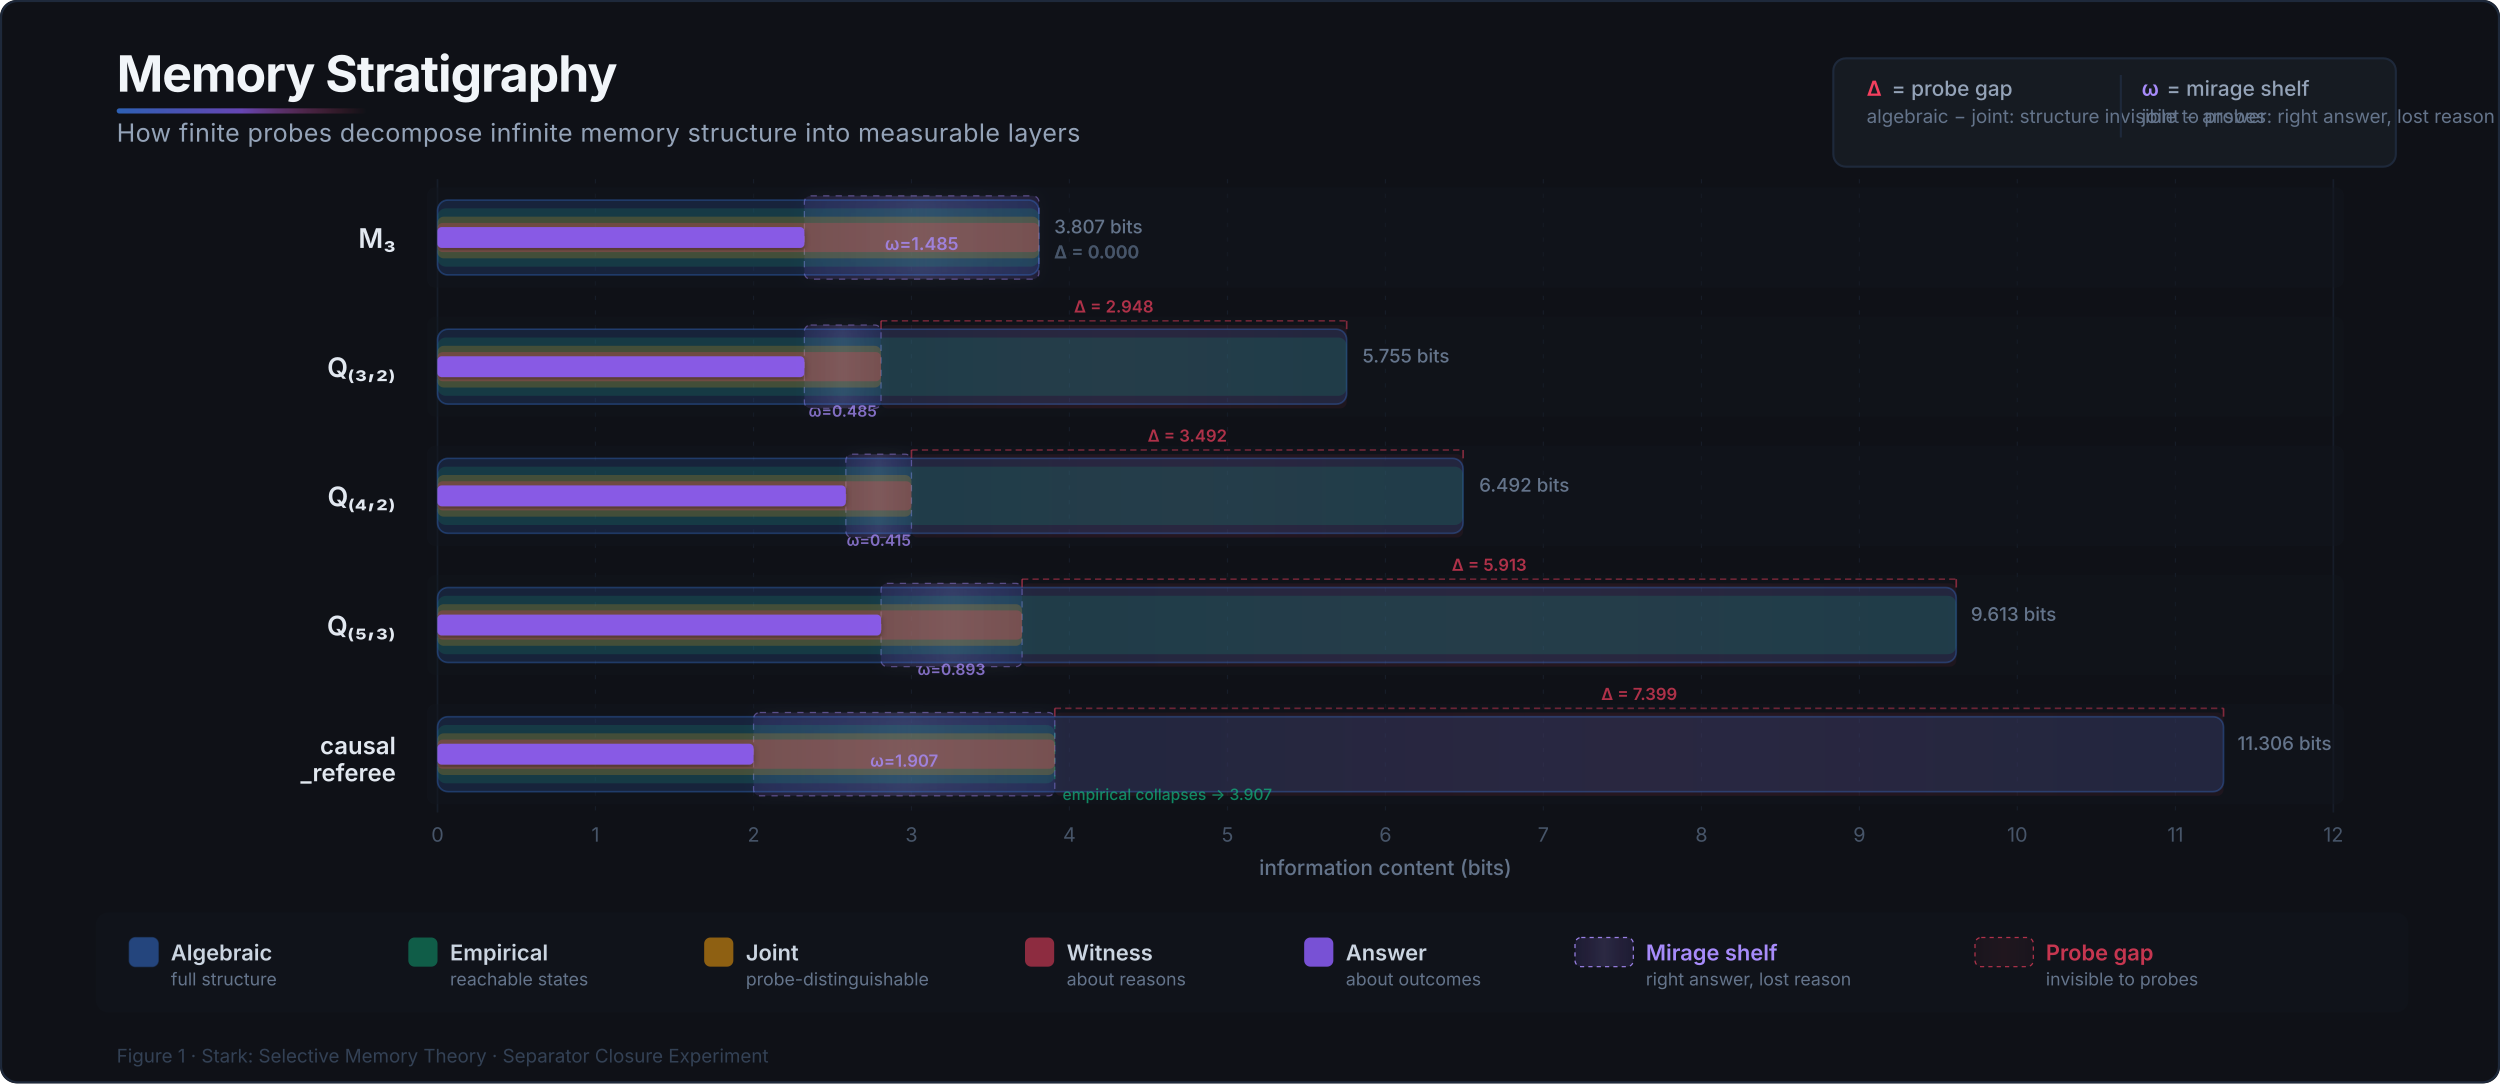
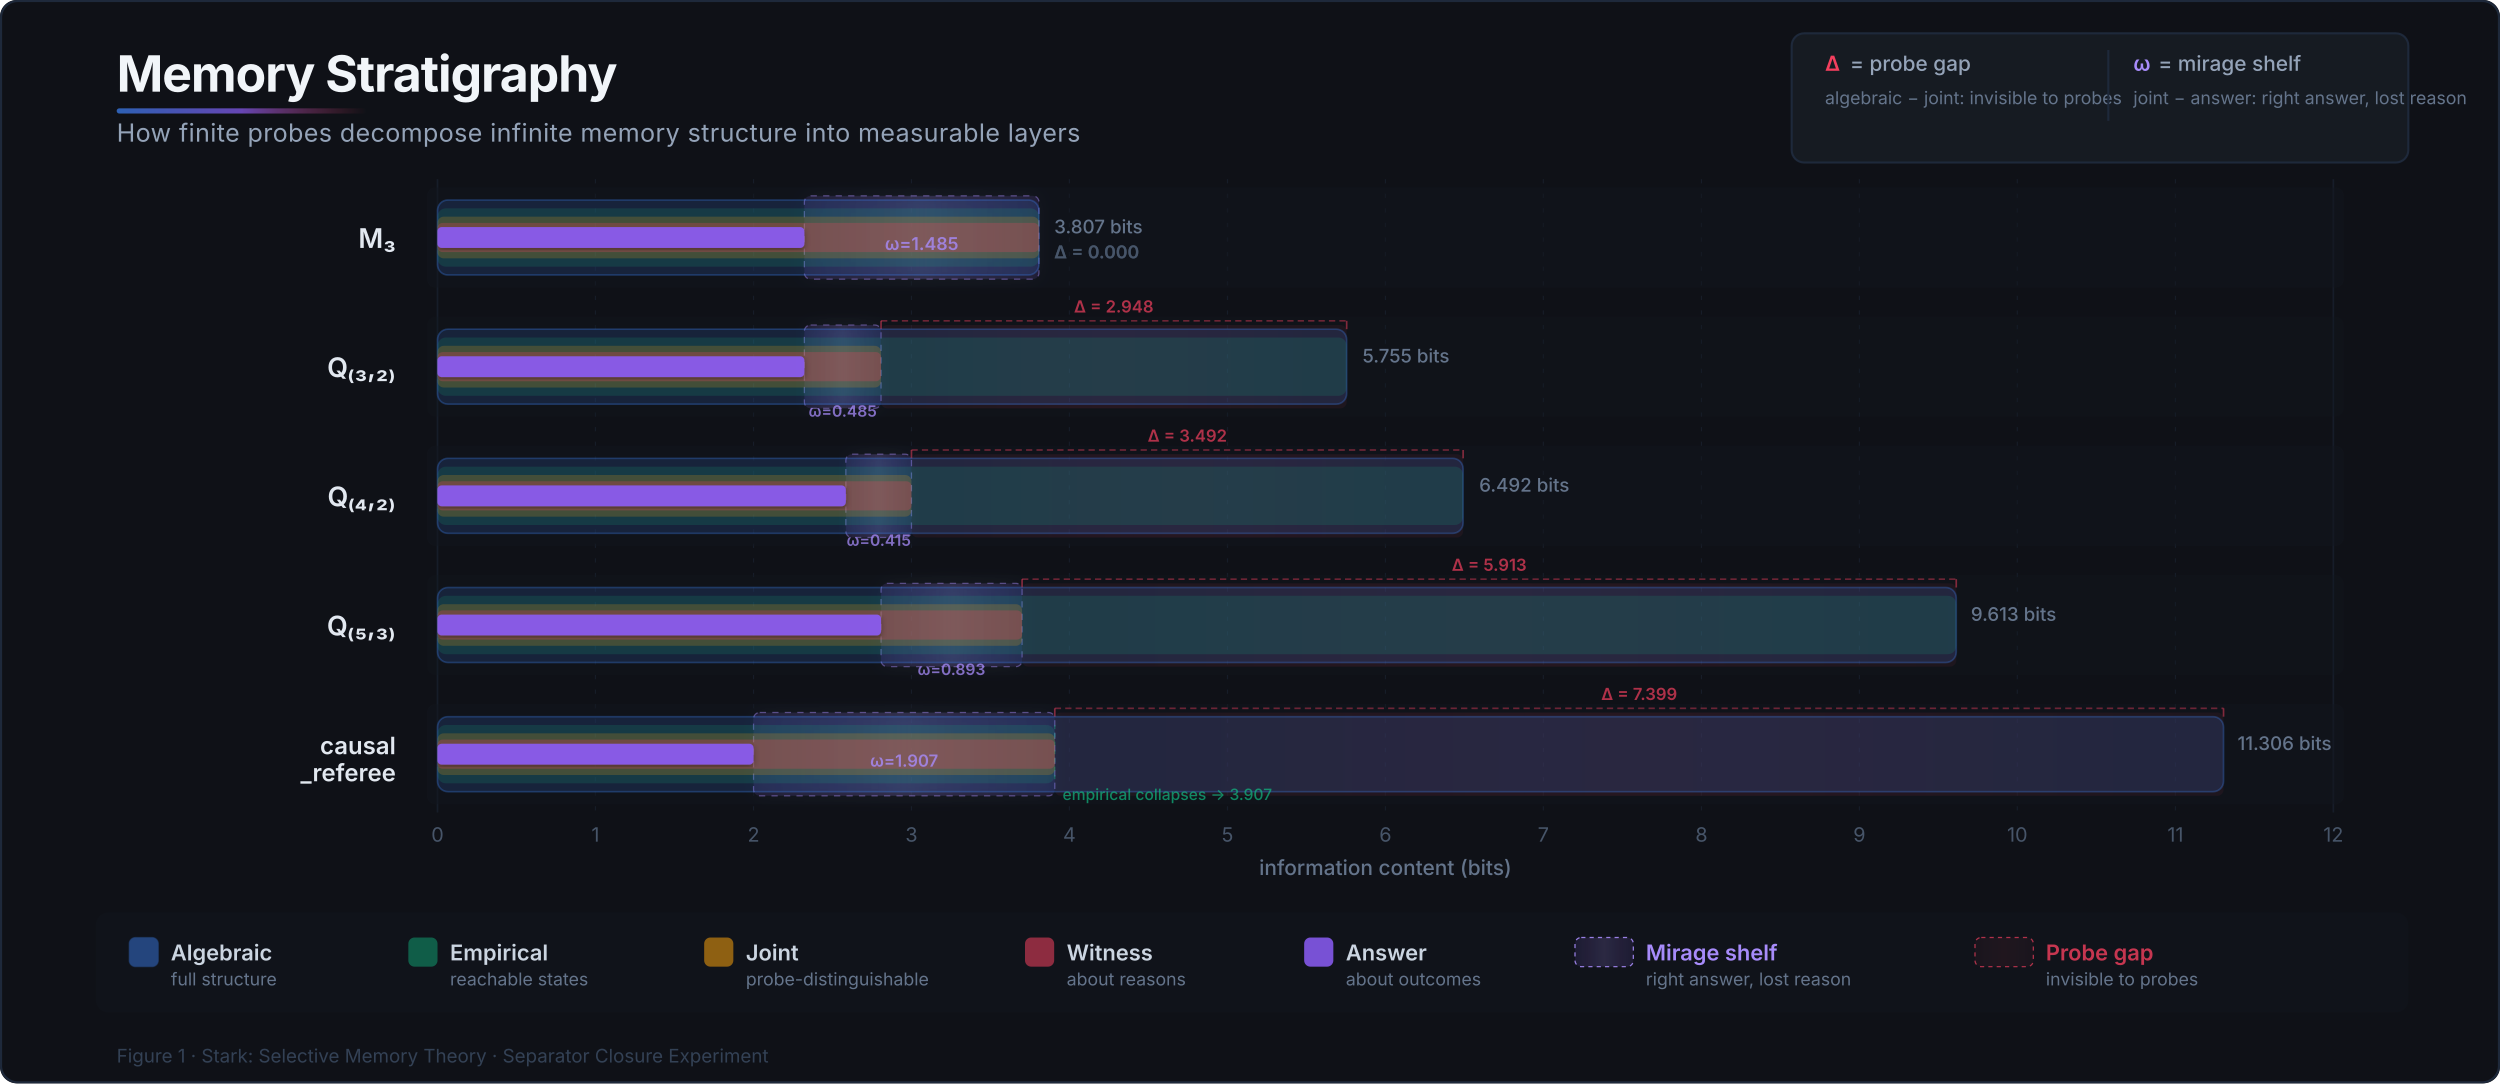
<svg xmlns="http://www.w3.org/2000/svg" width="1200" height="520" viewBox="0 0 1200 520">
  <defs>
    <filter id="mirageGlow" x="-10%" y="-30%" width="120%" height="160%">
      <feGaussianBlur in="SourceGraphic" stdDeviation="4" result="blur" />
      <feColorMatrix in="blur" type="matrix" values="0.6 0 0.3 0 0  0.3 0 0.5 0 0  0.8 0 1 0 0  0 0 0 0.25 0" result="glow" />
      <feMerge>
        <feMergeNode in="glow" />
        <feMergeNode in="SourceGraphic" />
      </feMerge>
    </filter>
    <filter id="barShadow" x="-2%" y="-8%" width="104%" height="120%">
      <feDropShadow dx="0" dy="1" stdDeviation="1.5" flood-color="#000000" flood-opacity="0.35" />
    </filter>
    <linearGradient id="mirageGrad" x1="0" y1="0" x2="1" y2="0">
      <stop offset="0%" stop-color="#8b5cf6" stop-opacity="0.12" />
      <stop offset="50%" stop-color="#a78bfa" stop-opacity="0.2" />
      <stop offset="100%" stop-color="#8b5cf6" stop-opacity="0.12" />
    </linearGradient>
    <linearGradient id="probeGapGrad" x1="0" y1="0" x2="1" y2="0">
      <stop offset="0%" stop-color="#f43f5e" stop-opacity="0.06" />
      <stop offset="50%" stop-color="#f43f5e" stop-opacity="0.1" />
      <stop offset="100%" stop-color="#f43f5e" stop-opacity="0.06" />
    </linearGradient>
    <linearGradient id="accentGrad" x1="0" y1="0" x2="1" y2="0">
      <stop offset="0%" stop-color="#3b82f6" />
      <stop offset="50%" stop-color="#8b5cf6" />
      <stop offset="100%" stop-color="#f43f5e" stop-opacity="0" />
    </linearGradient>
  </defs>
  <style>
    text {
      font-family: 'Inter', -apple-system, BlinkMacSystemFont, 'Segoe UI', system-ui, sans-serif;
    }
  </style>
  <rect width="1200" height="520" rx="8" fill="#0f1117" />
  <rect x="0.5" y="0.5" width="1199" height="519" rx="8" fill="none" stroke="#1e293b" stroke-width="1" />
  <text x="56" y="44" font-size="24" font-weight="700" fill="#f1f5f9" letter-spacing="-0.5">Memory Stratigraphy</text>
  <rect x="56" y="52" width="120" height="2.5" rx="1.25" fill="url(#accentGrad)" opacity="0.7" />
  <text x="56" y="68" font-size="12" font-weight="400" fill="#94a3b8" letter-spacing="0.2">How finite probes decompose infinite memory structure into measurable layers</text>
-   <g transform="translate(880, 28)">
-     <rect x="0" y="0" width="270" height="52" rx="6" fill="#161b22" stroke="#1e293b" stroke-width="1" />
+   <g transform="translate(860, 16)">
+     <rect x="0" y="0" width="296" height="62" rx="6" fill="#161b22" stroke="#1e293b" stroke-width="1" />
    <text x="16" y="18" font-size="10" font-weight="600" fill="#f43f5e">Δ</text>
    <text x="28" y="18" font-size="10" font-weight="500" fill="#94a3b8">= probe gap</text>
-     <text x="16" y="31" font-size="9" font-weight="400" fill="#64748b">algebraic − joint: structure invisible to probes</text>
-     <text x="148" y="18" font-size="10" font-weight="600" fill="#a78bfa">ω</text>
-     <text x="160" y="18" font-size="10" font-weight="500" fill="#94a3b8">= mirage shelf</text>
-     <text x="148" y="31" font-size="9" font-weight="400" fill="#64748b">joint − answer: right answer, lost reason</text>
-     <line x1="138" y1="8" x2="138" y2="38" stroke="#1e293b" stroke-width="1" />
+     <text x="16" y="34" font-size="8.5" font-weight="400" fill="#64748b">algebraic − joint: invisible to probes</text>
+     <line x1="152" y1="8" x2="152" y2="42" stroke="#1e293b" stroke-width="1" />
+     <text x="164" y="18" font-size="10" font-weight="600" fill="#a78bfa">ω</text>
+     <text x="176" y="18" font-size="10" font-weight="500" fill="#94a3b8">= mirage shelf</text>
+     <text x="164" y="34" font-size="8.5" font-weight="400" fill="#64748b">joint − answer: right answer, lost reason</text>
  </g>
  <g opacity="0.5">
    <line x1="210" y1="86" x2="210" y2="390" stroke="#1e293b" stroke-width="0.75" />
    <line x1="285.8" y1="86" x2="285.8" y2="390" stroke="#1e293b" stroke-width="0.5" stroke-dasharray="2,5" />
    <line x1="361.7" y1="86" x2="361.7" y2="390" stroke="#1e293b" stroke-width="0.5" stroke-dasharray="2,5" />
    <line x1="437.5" y1="86" x2="437.5" y2="390" stroke="#1e293b" stroke-width="0.5" stroke-dasharray="2,5" />
    <line x1="513.3" y1="86" x2="513.3" y2="390" stroke="#1e293b" stroke-width="0.5" stroke-dasharray="2,5" />
    <line x1="589.2" y1="86" x2="589.2" y2="390" stroke="#1e293b" stroke-width="0.5" stroke-dasharray="2,5" />
    <line x1="665.0" y1="86" x2="665.0" y2="390" stroke="#1e293b" stroke-width="0.5" stroke-dasharray="2,5" />
    <line x1="740.8" y1="86" x2="740.8" y2="390" stroke="#1e293b" stroke-width="0.5" stroke-dasharray="2,5" />
    <line x1="816.7" y1="86" x2="816.7" y2="390" stroke="#1e293b" stroke-width="0.5" stroke-dasharray="2,5" />
    <line x1="892.5" y1="86" x2="892.5" y2="390" stroke="#1e293b" stroke-width="0.5" stroke-dasharray="2,5" />
    <line x1="968.3" y1="86" x2="968.3" y2="390" stroke="#1e293b" stroke-width="0.5" stroke-dasharray="2,5" />
    <line x1="1044.2" y1="86" x2="1044.2" y2="390" stroke="#1e293b" stroke-width="0.5" stroke-dasharray="2,5" />
    <line x1="1120" y1="86" x2="1120" y2="390" stroke="#1e293b" stroke-width="0.75" />
  </g>
  <g font-size="9.5" font-weight="400" fill="#475569" text-anchor="middle">
    <text x="210" y="404">0</text>
    <text x="285.8" y="404">1</text>
    <text x="361.7" y="404">2</text>
    <text x="437.5" y="404">3</text>
    <text x="513.3" y="404">4</text>
    <text x="589.2" y="404">5</text>
    <text x="665.0" y="404">6</text>
    <text x="740.8" y="404">7</text>
    <text x="816.7" y="404">8</text>
    <text x="892.5" y="404">9</text>
    <text x="968.3" y="404">10</text>
    <text x="1044.2" y="404">11</text>
    <text x="1120" y="404">12</text>
  </g>
  <text x="665" y="420" font-size="10" font-weight="500" fill="#64748b" text-anchor="middle">information content (bits)</text>
  <g transform="translate(0, 90)">
    <rect x="205" y="0" width="920" height="48" rx="4" fill="#12161e" opacity="0.5" />
    <text x="190" y="29" font-size="13" font-weight="600" fill="#e2e8f0" text-anchor="end" font-family="'SF Mono', 'Fira Code', 'Cascadia Code', monospace">M₃</text>
    <rect x="386.1" y="4" width="112.6" height="40" rx="3" fill="url(#mirageGrad)" filter="url(#mirageGlow)" />
    <rect x="386.1" y="4" width="112.6" height="40" rx="3" fill="none" stroke="#a78bfa" stroke-width="0.6" stroke-dasharray="3,3" opacity="0.45" />
    <rect x="210" y="6" width="288.7" height="36" rx="5" fill="#3b82f6" opacity="0.15" />
    <rect x="210" y="6" width="288.7" height="36" rx="5" fill="none" stroke="#3b82f6" stroke-width="0.8" opacity="0.3" />
    <rect x="210" y="10" width="288.7" height="28" rx="4" fill="#10b981" opacity="0.15" />
    <rect x="210" y="14" width="288.7" height="20" rx="3" fill="#f59e0b" opacity="0.2" />
    <rect x="210" y="17" width="288.7" height="14" rx="2.5" fill="#f43f5e" opacity="0.25" />
    <rect x="210" y="19" width="176.1" height="10" rx="2" fill="#8b5cf6" opacity="0.9" filter="url(#barShadow)" />
    <text x="442.4" y="30" font-size="8.5" font-weight="600" fill="#a78bfa" text-anchor="middle" opacity="0.8">ω=1.485</text>
    <text x="506" y="22" font-size="9" font-weight="500" fill="#64748b">3.807 bits</text>
    <text x="506" y="34" font-size="8.5" font-weight="600" fill="#334155">Δ = 0.000</text>
    <text x="506" y="34" font-size="8.5" font-weight="600" fill="#475569">Δ = 0.000</text>
  </g>
  <g transform="translate(0, 152)">
    <rect x="205" y="0" width="920" height="48" rx="4" fill="#12161e" opacity="0.3" />
    <text x="190" y="29" font-size="13" font-weight="600" fill="#e2e8f0" text-anchor="end" font-family="'SF Mono', 'Fira Code', 'Cascadia Code', monospace">Q₍₃,₂₎</text>
    <rect x="422.9" y="4" width="223.5" height="40" rx="3" fill="url(#probeGapGrad)" />
    <line x1="422.9" y1="2" x2="422.9" y2="6" stroke="#f43f5e" stroke-width="0.8" opacity="0.5" />
    <line x1="422.9" y1="2" x2="646.4" y2="2" stroke="#f43f5e" stroke-width="0.8" opacity="0.4" stroke-dasharray="3,2" />
    <line x1="646.4" y1="2" x2="646.4" y2="6" stroke="#f43f5e" stroke-width="0.8" opacity="0.5" />
    <text x="534.6" y="-2" font-size="8" font-weight="600" fill="#f43f5e" text-anchor="middle" opacity="0.7">Δ = 2.948</text>
    <rect x="386.1" y="4" width="36.8" height="40" rx="3" fill="url(#mirageGrad)" filter="url(#mirageGlow)" />
    <rect x="386.1" y="4" width="36.8" height="40" rx="3" fill="none" stroke="#a78bfa" stroke-width="0.6" stroke-dasharray="3,3" opacity="0.45" />
    <rect x="210" y="6" width="436.4" height="36" rx="5" fill="#3b82f6" opacity="0.15" />
    <rect x="210" y="6" width="436.4" height="36" rx="5" fill="none" stroke="#3b82f6" stroke-width="0.8" opacity="0.3" />
    <rect x="210" y="10" width="436.4" height="28" rx="4" fill="#10b981" opacity="0.15" />
    <rect x="210" y="14" width="212.9" height="20" rx="3" fill="#f59e0b" opacity="0.2" />
    <rect x="210" y="17" width="212.9" height="14" rx="2.5" fill="#f43f5e" opacity="0.25" />
    <rect x="210" y="19" width="176.1" height="10" rx="2" fill="#8b5cf6" opacity="0.9" filter="url(#barShadow)" />
    <text x="404.5" y="48" font-size="7.5" font-weight="600" fill="#a78bfa" text-anchor="middle" opacity="0.75">ω=0.485</text>
    <text x="654" y="22" font-size="9" font-weight="500" fill="#64748b">5.755 bits</text>
  </g>
  <g transform="translate(0, 214)">
    <rect x="205" y="0" width="920" height="48" rx="4" fill="#12161e" opacity="0.5" />
    <text x="190" y="29" font-size="13" font-weight="600" fill="#e2e8f0" text-anchor="end" font-family="'SF Mono', 'Fira Code', 'Cascadia Code', monospace">Q₍₄,₂₎</text>
    <rect x="437.5" y="4" width="264.8" height="40" rx="3" fill="url(#probeGapGrad)" />
    <line x1="437.5" y1="2" x2="437.5" y2="6" stroke="#f43f5e" stroke-width="0.8" opacity="0.5" />
    <line x1="437.5" y1="2" x2="702.3" y2="2" stroke="#f43f5e" stroke-width="0.8" opacity="0.4" stroke-dasharray="3,2" />
    <line x1="702.3" y1="2" x2="702.3" y2="6" stroke="#f43f5e" stroke-width="0.8" opacity="0.5" />
    <text x="569.9" y="-2" font-size="8" font-weight="600" fill="#f43f5e" text-anchor="middle" opacity="0.7">Δ = 3.492</text>
    <rect x="406.0" y="4" width="31.5" height="40" rx="3" fill="url(#mirageGrad)" filter="url(#mirageGlow)" />
    <rect x="406.0" y="4" width="31.5" height="40" rx="3" fill="none" stroke="#a78bfa" stroke-width="0.6" stroke-dasharray="3,3" opacity="0.45" />
    <rect x="210" y="6" width="492.3" height="36" rx="5" fill="#3b82f6" opacity="0.15" />
    <rect x="210" y="6" width="492.3" height="36" rx="5" fill="none" stroke="#3b82f6" stroke-width="0.8" opacity="0.3" />
    <rect x="210" y="10" width="492.3" height="28" rx="4" fill="#10b981" opacity="0.15" />
    <rect x="210" y="14" width="227.5" height="20" rx="3" fill="#f59e0b" opacity="0.2" />
    <rect x="210" y="17" width="227.5" height="14" rx="2.5" fill="#f43f5e" opacity="0.25" />
    <rect x="210" y="19" width="196.0" height="10" rx="2" fill="#8b5cf6" opacity="0.9" filter="url(#barShadow)" />
    <text x="421.8" y="48" font-size="7.5" font-weight="600" fill="#a78bfa" text-anchor="middle" opacity="0.75">ω=0.415</text>
    <text x="710" y="22" font-size="9" font-weight="500" fill="#64748b">6.492 bits</text>
  </g>
  <g transform="translate(0, 276)">
    <rect x="205" y="0" width="920" height="48" rx="4" fill="#12161e" opacity="0.3" />
    <text x="190" y="29" font-size="13" font-weight="600" fill="#e2e8f0" text-anchor="end" font-family="'SF Mono', 'Fira Code', 'Cascadia Code', monospace">Q₍₅,₃₎</text>
    <rect x="490.6" y="4" width="448.4" height="40" rx="3" fill="url(#probeGapGrad)" />
    <line x1="490.6" y1="2" x2="490.6" y2="6" stroke="#f43f5e" stroke-width="0.8" opacity="0.5" />
    <line x1="490.6" y1="2" x2="939.0" y2="2" stroke="#f43f5e" stroke-width="0.8" opacity="0.4" stroke-dasharray="3,2" />
    <line x1="939.0" y1="2" x2="939.0" y2="6" stroke="#f43f5e" stroke-width="0.8" opacity="0.5" />
    <text x="714.8" y="-2" font-size="8" font-weight="600" fill="#f43f5e" text-anchor="middle" opacity="0.7">Δ = 5.913</text>
    <rect x="422.9" y="4" width="67.7" height="40" rx="3" fill="url(#mirageGrad)" filter="url(#mirageGlow)" />
    <rect x="422.9" y="4" width="67.7" height="40" rx="3" fill="none" stroke="#a78bfa" stroke-width="0.6" stroke-dasharray="3,3" opacity="0.45" />
    <rect x="210" y="6" width="729.0" height="36" rx="5" fill="#3b82f6" opacity="0.15" />
    <rect x="210" y="6" width="729.0" height="36" rx="5" fill="none" stroke="#3b82f6" stroke-width="0.8" opacity="0.3" />
    <rect x="210" y="10" width="729.0" height="28" rx="4" fill="#10b981" opacity="0.15" />
    <rect x="210" y="14" width="280.6" height="20" rx="3" fill="#f59e0b" opacity="0.2" />
    <rect x="210" y="17" width="280.6" height="14" rx="2.5" fill="#f43f5e" opacity="0.25" />
    <rect x="210" y="19" width="212.9" height="10" rx="2" fill="#8b5cf6" opacity="0.9" filter="url(#barShadow)" />
    <text x="456.7" y="48" font-size="7.5" font-weight="600" fill="#a78bfa" text-anchor="middle" opacity="0.75">ω=0.893</text>
    <text x="946" y="22" font-size="9" font-weight="500" fill="#64748b">9.613 bits</text>
  </g>
  <g transform="translate(0, 338)">
    <rect x="205" y="0" width="920" height="48" rx="4" fill="#12161e" opacity="0.5" />
    <text x="190" y="24" font-size="11.5" font-weight="600" fill="#e2e8f0" text-anchor="end" font-family="'SF Mono', 'Fira Code', 'Cascadia Code', monospace">causal</text>
    <text x="190" y="37" font-size="11.5" font-weight="600" fill="#e2e8f0" text-anchor="end" font-family="'SF Mono', 'Fira Code', 'Cascadia Code', monospace">_referee</text>
    <rect x="506.3" y="4" width="561.0" height="40" rx="3" fill="url(#probeGapGrad)" />
    <line x1="506.3" y1="2" x2="506.3" y2="6" stroke="#f43f5e" stroke-width="0.8" opacity="0.5" />
    <line x1="506.3" y1="2" x2="1067.3" y2="2" stroke="#f43f5e" stroke-width="0.8" opacity="0.4" stroke-dasharray="3,2" />
    <line x1="1067.3" y1="2" x2="1067.3" y2="6" stroke="#f43f5e" stroke-width="0.8" opacity="0.5" />
    <text x="786.8" y="-2" font-size="8" font-weight="600" fill="#f43f5e" text-anchor="middle" opacity="0.7">Δ = 7.399</text>
    <rect x="361.7" y="4" width="144.6" height="40" rx="3" fill="url(#mirageGrad)" filter="url(#mirageGlow)" />
    <rect x="361.7" y="4" width="144.6" height="40" rx="3" fill="none" stroke="#a78bfa" stroke-width="0.6" stroke-dasharray="3,3" opacity="0.45" />
    <rect x="210" y="6" width="857.3" height="36" rx="5" fill="#3b82f6" opacity="0.15" />
    <rect x="210" y="6" width="857.3" height="36" rx="5" fill="none" stroke="#3b82f6" stroke-width="0.8" opacity="0.3" />
    <rect x="210" y="10" width="296.3" height="28" rx="4" fill="#10b981" opacity="0.15" />
    <line x1="506.3" y1="10" x2="506.3" y2="38" stroke="#10b981" stroke-width="0.6" stroke-dasharray="2,2" opacity="0.4" />
    <text x="510" y="46" font-size="7.5" font-weight="500" fill="#10b981" opacity="0.7">empirical collapses → 3.907</text>
    <rect x="210" y="14" width="296.3" height="20" rx="3" fill="#f59e0b" opacity="0.2" />
    <rect x="210" y="17" width="296.3" height="14" rx="2.5" fill="#f43f5e" opacity="0.25" />
    <rect x="210" y="19" width="151.7" height="10" rx="2" fill="#8b5cf6" opacity="0.9" filter="url(#barShadow)" />
    <text x="434.0" y="30" font-size="8" font-weight="600" fill="#a78bfa" text-anchor="middle" opacity="0.8">ω=1.907</text>
    <text x="1074" y="22" font-size="9" font-weight="500" fill="#64748b">11.306 bits</text>
  </g>
  <g transform="translate(56, 448)">
    <rect x="-10" y="-10" width="1110" height="48" rx="6" fill="#12161e" opacity="0.4" />
    <rect x="6" y="2" width="14" height="14" rx="3" fill="#3b82f6" opacity="0.45" stroke="#3b82f6" stroke-width="0.6" stroke-opacity="0.5" />
    <text x="26" y="13" font-size="10.5" font-weight="600" fill="#cbd5e1">Algebraic</text>
    <text x="26" y="25" font-size="8.5" font-weight="400" fill="#64748b">full structure</text>
    <rect x="140" y="2" width="14" height="14" rx="3" fill="#10b981" opacity="0.45" />
    <text x="160" y="13" font-size="10.5" font-weight="600" fill="#cbd5e1">Empirical</text>
    <text x="160" y="25" font-size="8.5" font-weight="400" fill="#64748b">reachable states</text>
    <rect x="282" y="2" width="14" height="14" rx="3" fill="#f59e0b" opacity="0.55" />
    <text x="302" y="13" font-size="10.5" font-weight="600" fill="#cbd5e1">Joint</text>
    <text x="302" y="25" font-size="8.5" font-weight="400" fill="#64748b">probe-distinguishable</text>
    <rect x="436" y="2" width="14" height="14" rx="3" fill="#f43f5e" opacity="0.55" />
    <text x="456" y="13" font-size="10.5" font-weight="600" fill="#cbd5e1">Witness</text>
    <text x="456" y="25" font-size="8.5" font-weight="400" fill="#64748b">about reasons</text>
    <rect x="570" y="2" width="14" height="14" rx="3" fill="#8b5cf6" opacity="0.85" />
    <text x="590" y="13" font-size="10.5" font-weight="600" fill="#cbd5e1">Answer</text>
    <text x="590" y="25" font-size="8.5" font-weight="400" fill="#64748b">about outcomes</text>
    <rect x="700" y="2" width="28" height="14" rx="3" fill="url(#mirageGrad)" stroke="#a78bfa" stroke-width="0.6" stroke-dasharray="2,2" opacity="0.9" />
    <text x="734" y="13" font-size="10.5" font-weight="600" fill="#a78bfa">Mirage shelf</text>
    <text x="734" y="25" font-size="8.5" font-weight="400" fill="#64748b">right answer, lost reason</text>
    <rect x="892" y="2" width="28" height="14" rx="3" fill="url(#probeGapGrad)" stroke="#f43f5e" stroke-width="0.6" stroke-dasharray="2,2" opacity="0.7" />
    <text x="926" y="13" font-size="10.5" font-weight="600" fill="#f43f5e" opacity="0.8">Probe gap</text>
    <text x="926" y="25" font-size="8.5" font-weight="400" fill="#64748b">invisible to probes</text>
  </g>
  <text x="56" y="510" font-size="9" font-weight="400" fill="#334155">Figure 1 · Stark: Selective Memory Theory · Separator Closure Experiment</text>
</svg>
